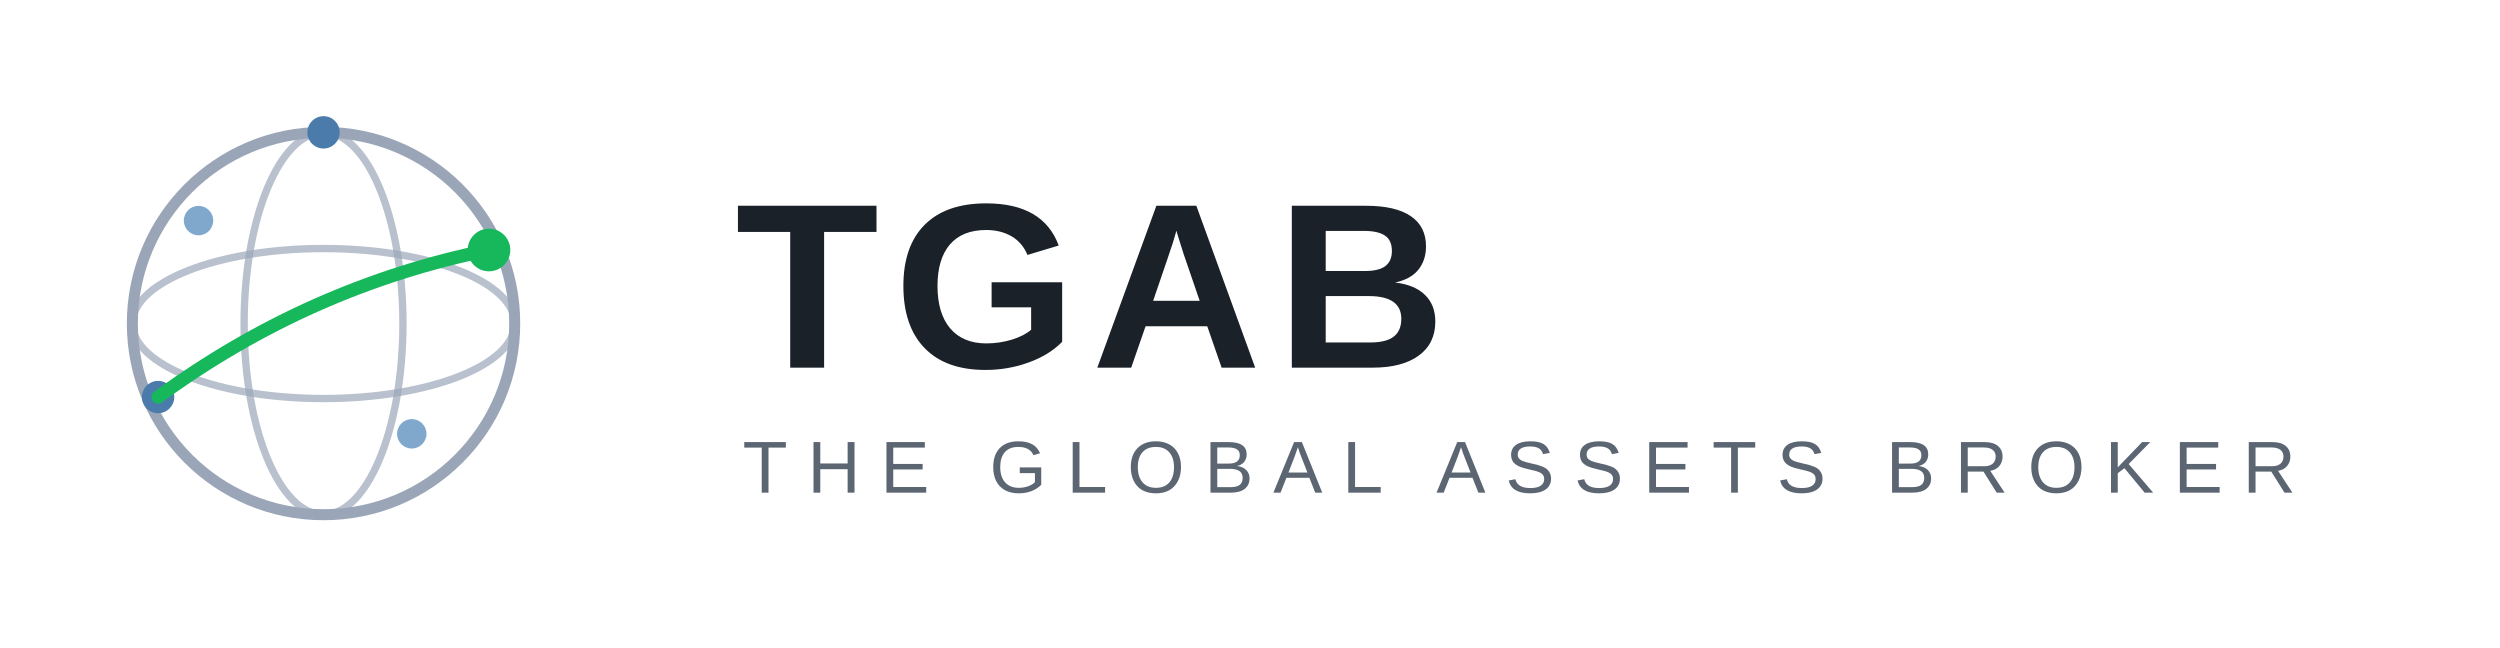
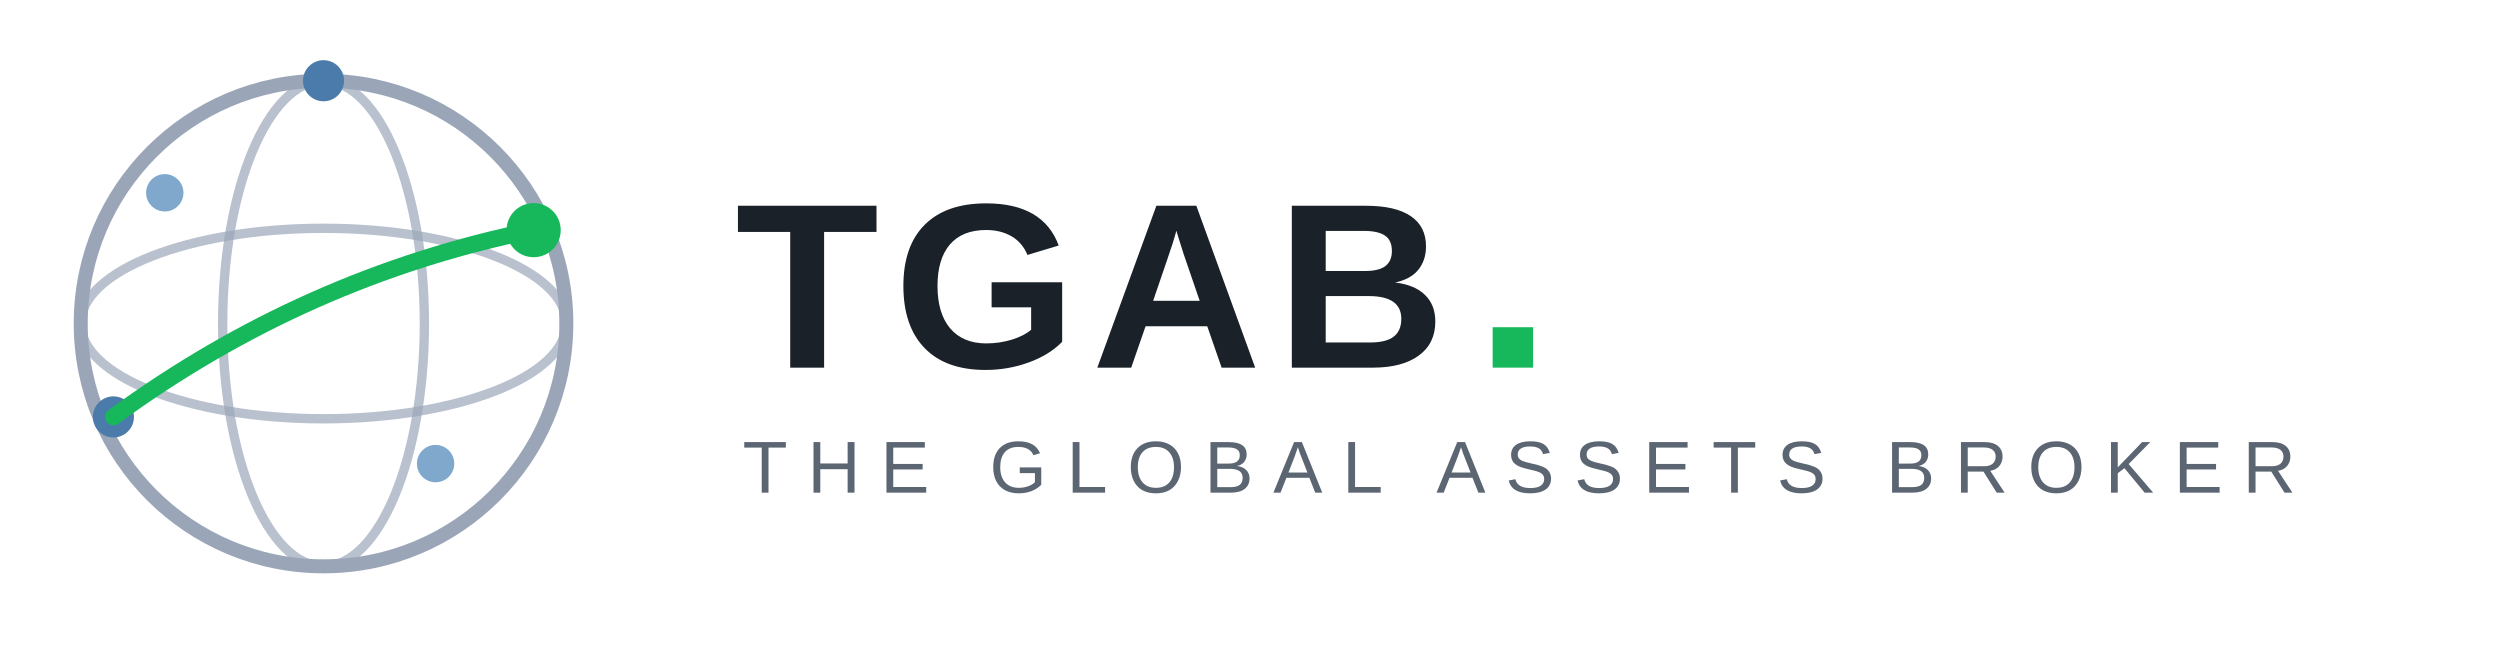
<svg xmlns="http://www.w3.org/2000/svg" width="340" height="88" viewBox="0 0 340 88" fill="none">
-   <g>
+   <g transform="translate(44 44) scale(1.27) translate(-44 -44)">
    <circle cx="44" cy="44" r="26" stroke="#9AA6B8" stroke-width="1.5" />
    <ellipse cx="44" cy="44" rx="26" ry="10.2" stroke="#9AA6B8" stroke-width="1" opacity="0.7" />
    <ellipse cx="44" cy="44" rx="10.8" ry="26" stroke="#9AA6B8" stroke-width="1" opacity="0.7" />
    <circle cx="44" cy="18" r="2.2" fill="#4A7BAA" />
    <circle cx="66.5" cy="34" r="2.2" fill="#4A7BAA" />
    <circle cx="21.5" cy="54" r="2.2" fill="#4A7BAA" />
    <circle cx="27" cy="30" r="2" fill="#7FA8CC" />
    <circle cx="56" cy="59" r="2" fill="#7FA8CC" />
    <path d="M21.5 54 Q42 39 66.5 34" stroke="#17B85C" stroke-width="1.8" stroke-linecap="round" />
    <circle cx="66.5" cy="34" r="2.9" fill="#17B85C" />
  </g>
  <text x="100" y="50" font-family="Arial, Helvetica, sans-serif" font-weight="700" font-size="32" letter-spacing="2" fill="#1B2129">TGAB</text>
+   <rect x="203" y="44.5" width="5.5" height="5.5" fill="#17B85C" />
  <text x="101" y="67" font-family="Arial, Helvetica, sans-serif" font-weight="400" font-size="10" letter-spacing="2.7" fill="#5C6673">THE GLOBAL ASSETS BROKER</text>
</svg>
